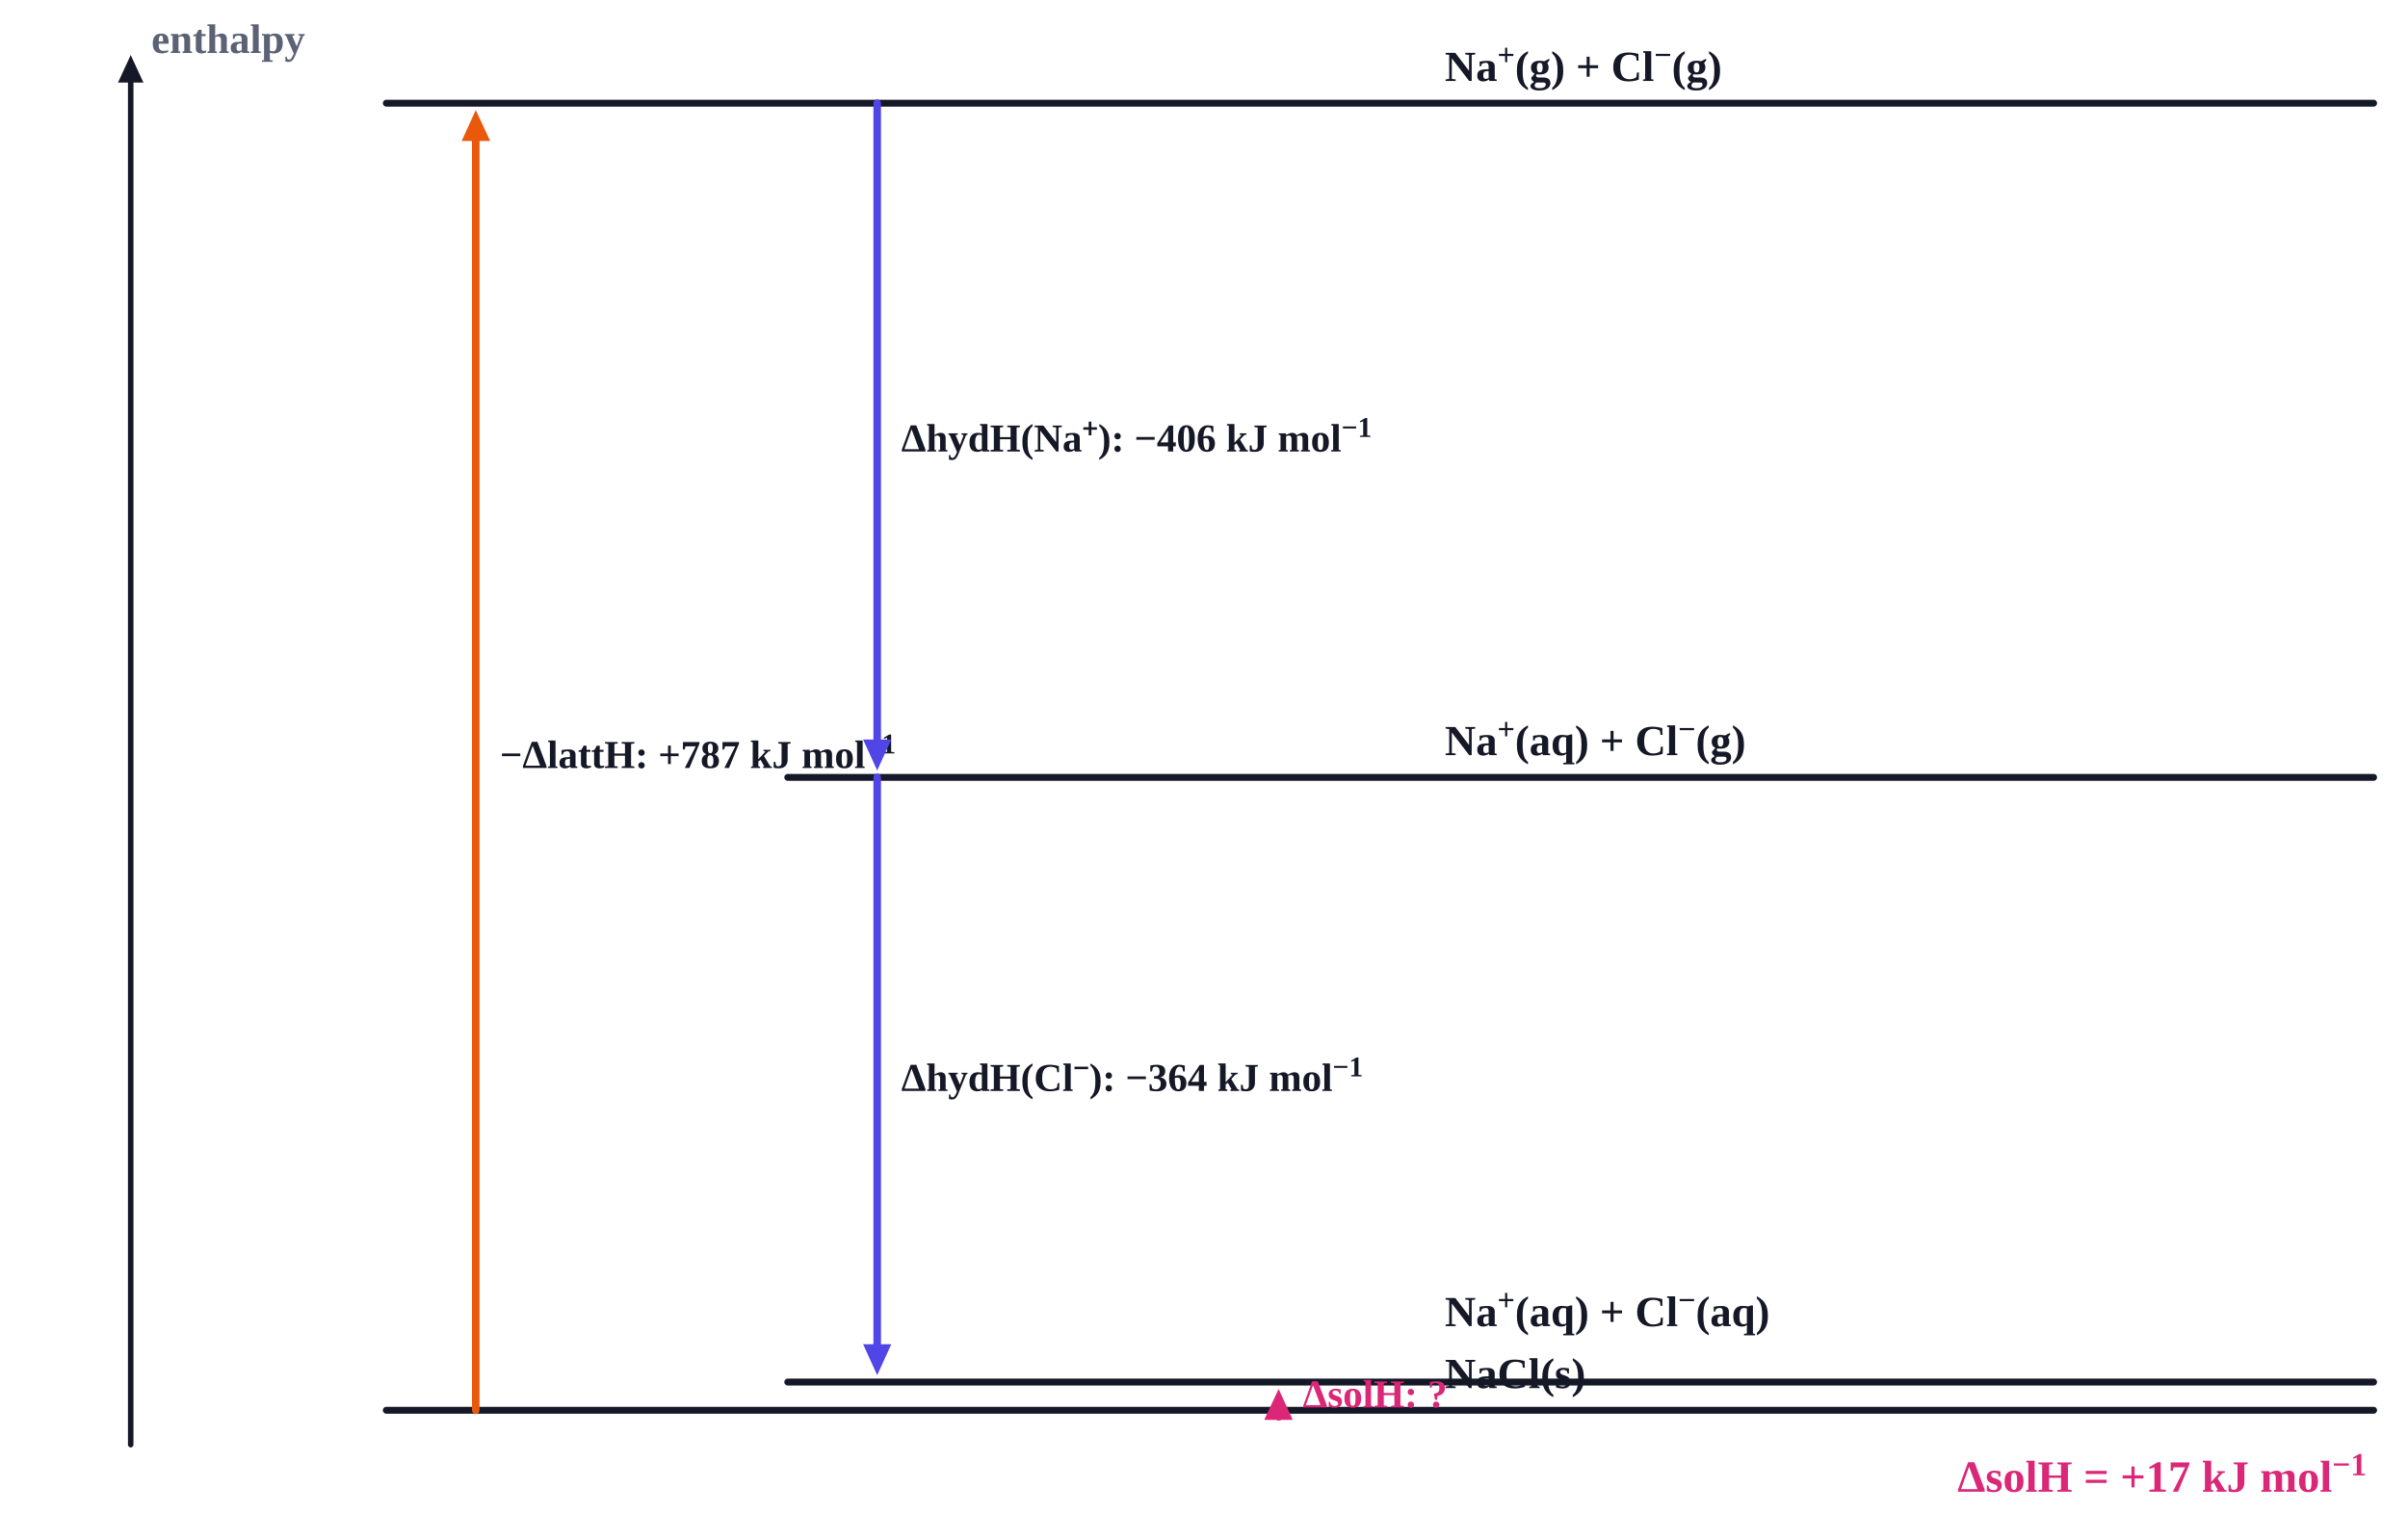
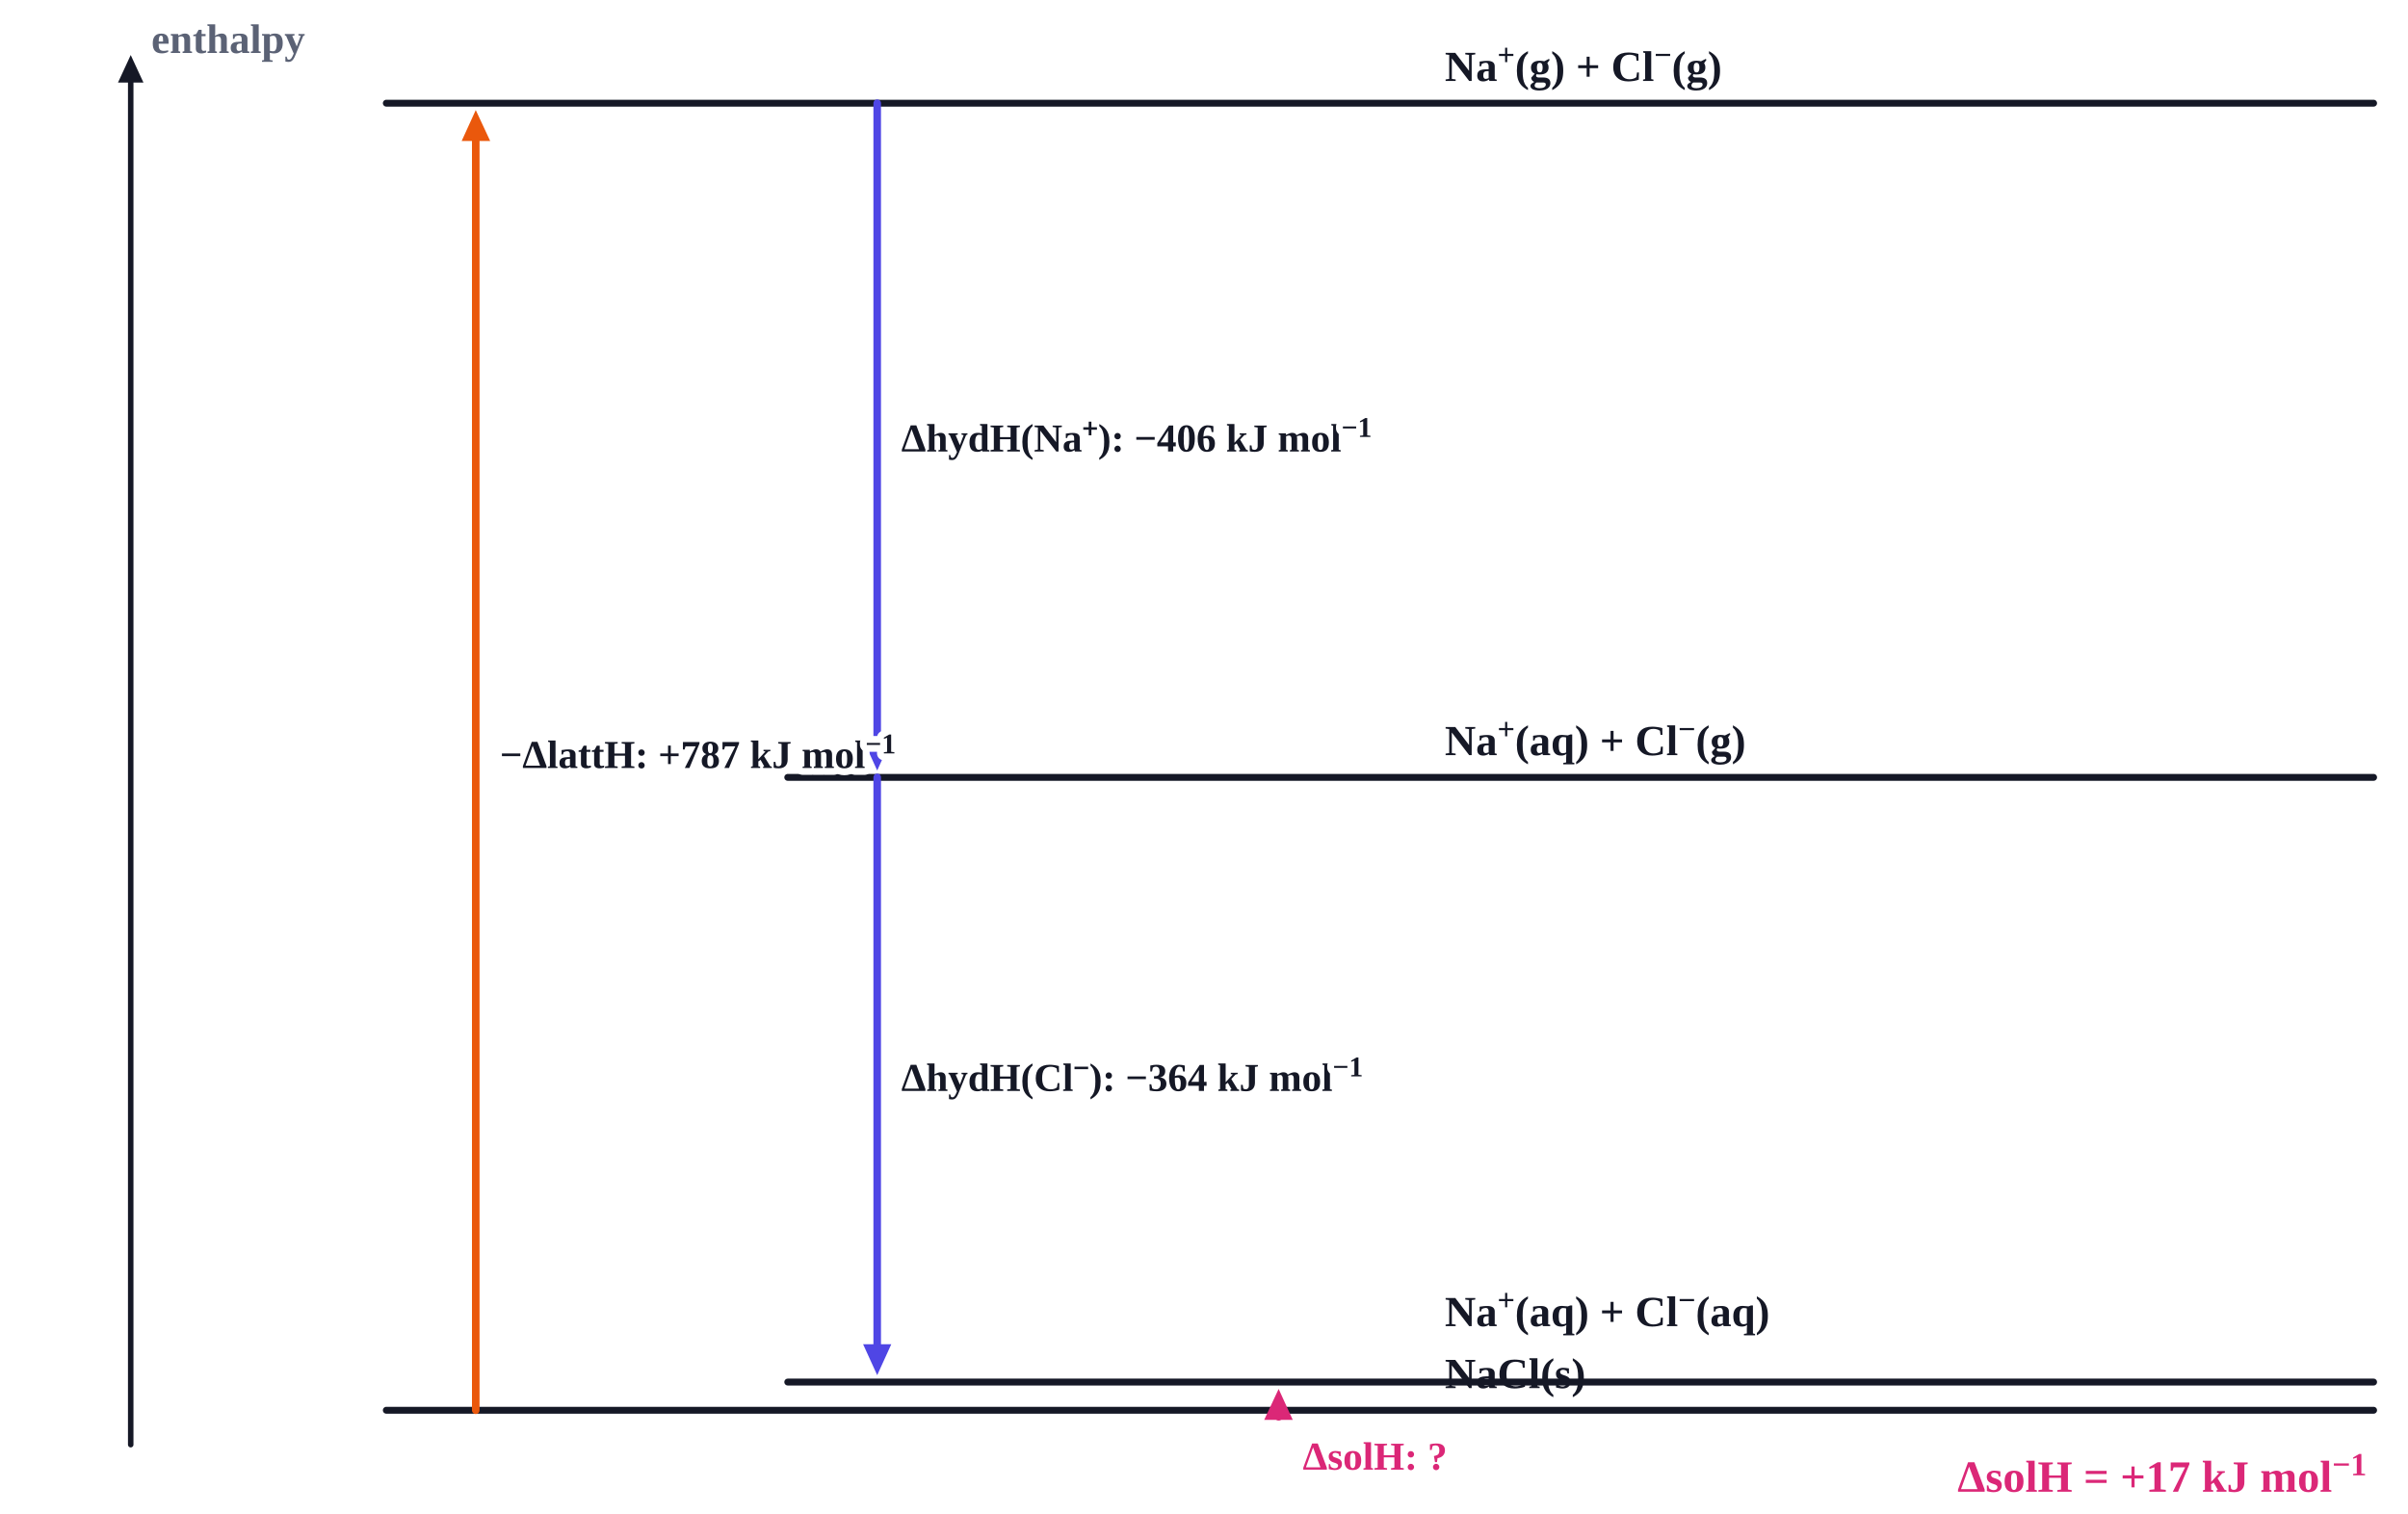
<svg xmlns="http://www.w3.org/2000/svg" viewBox="0 0 700.0 440.0" width="700.0" height="440.0" role="img" aria-label="Enthalpy diagram: NaCl(s) low; up 787 to the gaseous ions; down 406 and 364 for hydration to Na⁺(aq) + Cl⁻(aq), just above NaCl(s)." style="color:var(--vx-ink, #151826);font-family:inherit;max-width:100%;height:auto">
  <path d="M38.0 420.0 L38.0 23.2" stroke="var(--vx-ink, #151826)" stroke-width="1.6" stroke-linecap="round" fill="none" />
  <path d="M38.0 16.0 L41.7 24.0 L34.3 24.0 Z" fill="var(--vx-ink, #151826)" />
  <text x="44.0" y="12.0" font-size="12" font-weight="600" text-anchor="start" dominant-baseline="middle" fill="var(--vx-soft, #5b6275)">enthalpy</text>
  <path d="M112.3 410.0 L690.0 410.0" stroke="var(--vx-ink, #151826)" stroke-width="2" stroke-linecap="round" fill="none" />
  <text x="420.0" y="400.0" font-size="12.5" font-weight="600" text-anchor="start" dominant-baseline="middle" fill="var(--vx-ink, #151826)">NaCl(s)</text>
  <path d="M112.3 30.0 L690.0 30.0" stroke="var(--vx-ink, #151826)" stroke-width="2" stroke-linecap="round" fill="none" />
  <text x="420.0" y="20.0" font-size="12.5" font-weight="600" text-anchor="start" dominant-baseline="middle" fill="var(--vx-ink, #151826)">Na<tspan baseline-shift="super" font-size="9.0">+</tspan>(g) + Cl<tspan baseline-shift="super" font-size="9.0">−</tspan>(g)</text>
  <path d="M229.0 226.0 L690.0 226.0" stroke="var(--vx-ink, #151826)" stroke-width="2" stroke-linecap="round" fill="none" />
  <text x="420.0" y="216.0" font-size="12.5" font-weight="600" text-anchor="start" dominant-baseline="middle" fill="var(--vx-ink, #151826)">Na<tspan baseline-shift="super" font-size="9.0">+</tspan>(aq) + Cl<tspan baseline-shift="super" font-size="9.0">−</tspan>(g)</text>
  <path d="M229.0 401.8 L690.0 401.8" stroke="var(--vx-ink, #151826)" stroke-width="2" stroke-linecap="round" fill="none" />
  <text x="420.0" y="382.0" font-size="12.5" font-weight="600" text-anchor="start" dominant-baseline="middle" fill="var(--vx-ink, #151826)">Na<tspan baseline-shift="super" font-size="9.0">+</tspan>(aq) + Cl<tspan baseline-shift="super" font-size="9.0">−</tspan>(aq)</text>
  <path d="M138.3 410.0 L138.3 40.1" stroke="var(--vx-a3, #ea580c)" stroke-width="2.2" stroke-linecap="round" fill="none" />
  <path d="M138.3 32.0 L142.5 41.0 L134.2 41.0 Z" fill="var(--vx-a3, #ea580c)" />
-   <text x="145.3" y="220.0" font-size="11.5" font-weight="700" text-anchor="start" dominant-baseline="middle" fill="var(--vx-ink, #151826)">−ΔlattH: +787 kJ mol<tspan baseline-shift="super" font-size="8.3">−1</tspan>
-   </text>
  <path d="M255.0 30.0 L255.0 215.9" stroke="var(--vx-a1, #4f46e5)" stroke-width="2.2" stroke-linecap="round" fill="none" />
  <path d="M255.0 224.0 L250.9 215.0 L259.1 215.0 Z" fill="var(--vx-a1, #4f46e5)" />
-   <text x="262.0" y="128.0" font-size="11.5" font-weight="700" text-anchor="start" dominant-baseline="middle" fill="var(--vx-ink, #151826)">ΔhydH(Na⁺): −406 kJ mol<tspan baseline-shift="super" font-size="8.3">−1</tspan>
-   </text>
  <path d="M255.0 226.0 L255.0 391.7" stroke="var(--vx-a1, #4f46e5)" stroke-width="2.2" stroke-linecap="round" fill="none" />
  <path d="M255.0 399.8 L250.9 390.8 L259.1 390.8 Z" fill="var(--vx-a1, #4f46e5)" />
-   <text x="262.0" y="313.9" font-size="11.5" font-weight="700" text-anchor="start" dominant-baseline="middle" fill="var(--vx-ink, #151826)">ΔhydH(Cl⁻): −364 kJ mol<tspan baseline-shift="super" font-size="8.3">−1</tspan>
-   </text>
  <path d="M371.7 410.0 L371.7 411.9" stroke="var(--vx-a2, #db2777)" stroke-width="2.2" stroke-linecap="round" fill="none" />
  <path d="M371.7 403.8 L375.8 412.8 L367.5 412.8 Z" fill="var(--vx-a2, #db2777)" />
-   <text x="378.7" y="405.9" font-size="11.5" font-weight="700" text-anchor="start" dominant-baseline="middle" fill="var(--vx-a2, #db2777)">ΔsolH: ?</text>
+   <text x="145.3" y="220.0" font-size="11.5" font-weight="700" text-anchor="start" dominant-baseline="middle" fill="var(--vx-ink, #151826)" stroke="var(--vx-card, #fff)" stroke-width="4" stroke-linejoin="round" paint-order="stroke">−ΔlattH: +787 kJ mol<tspan baseline-shift="super" font-size="8.3">−1</tspan>
+   </text>
+   <text x="262.0" y="128.0" font-size="11.5" font-weight="700" text-anchor="start" dominant-baseline="middle" fill="var(--vx-ink, #151826)" stroke="var(--vx-card, #fff)" stroke-width="4" stroke-linejoin="round" paint-order="stroke">ΔhydH(Na⁺): −406 kJ mol<tspan baseline-shift="super" font-size="8.3">−1</tspan>
+   </text>
+   <text x="262.0" y="313.9" font-size="11.5" font-weight="700" text-anchor="start" dominant-baseline="middle" fill="var(--vx-ink, #151826)" stroke="var(--vx-card, #fff)" stroke-width="4" stroke-linejoin="round" paint-order="stroke">ΔhydH(Cl⁻): −364 kJ mol<tspan baseline-shift="super" font-size="8.3">−1</tspan>
+   </text>
+   <text x="378.7" y="424.0" font-size="11.5" font-weight="700" text-anchor="start" dominant-baseline="middle" fill="var(--vx-a2, #db2777)" stroke="var(--vx-card, #fff)" stroke-width="4" stroke-linejoin="round" paint-order="stroke">ΔsolH: ?</text>
  <text x="688.0" y="430.0" font-size="13" font-weight="700" text-anchor="end" dominant-baseline="middle" fill="var(--vx-a2, #db2777)">ΔsolH = +17 kJ mol<tspan baseline-shift="super" font-size="9.4">−1</tspan>
  </text>
</svg>
